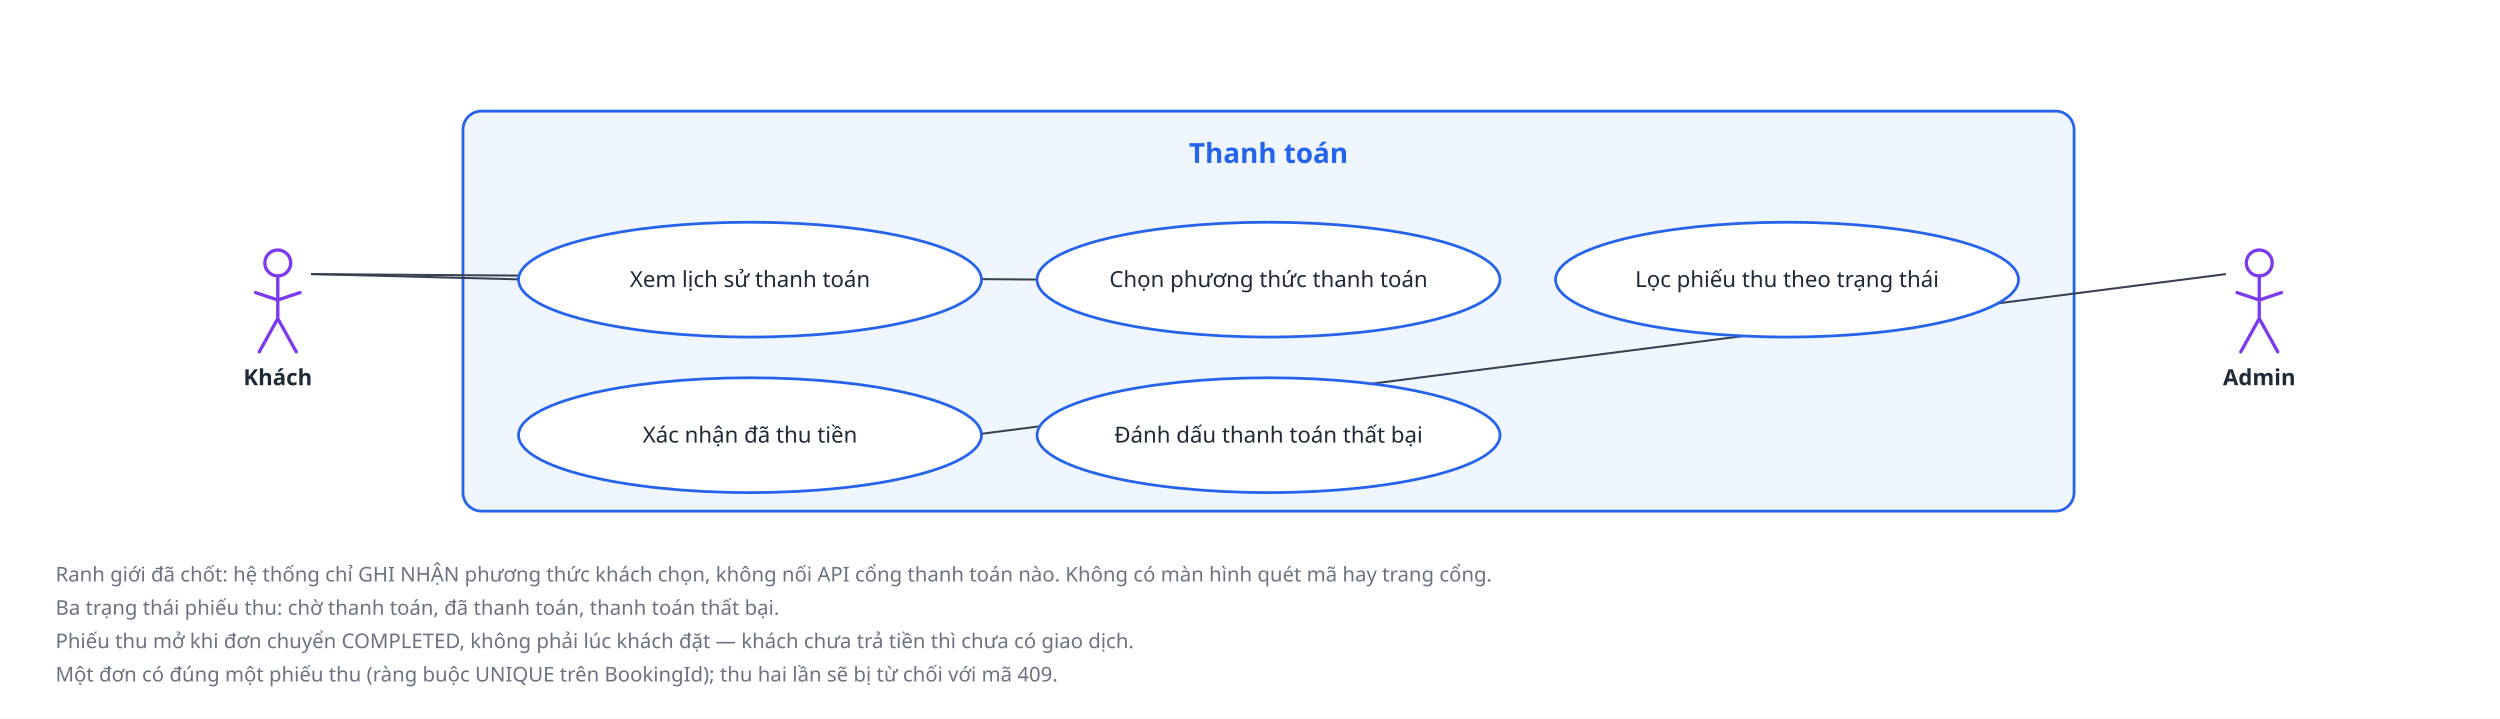
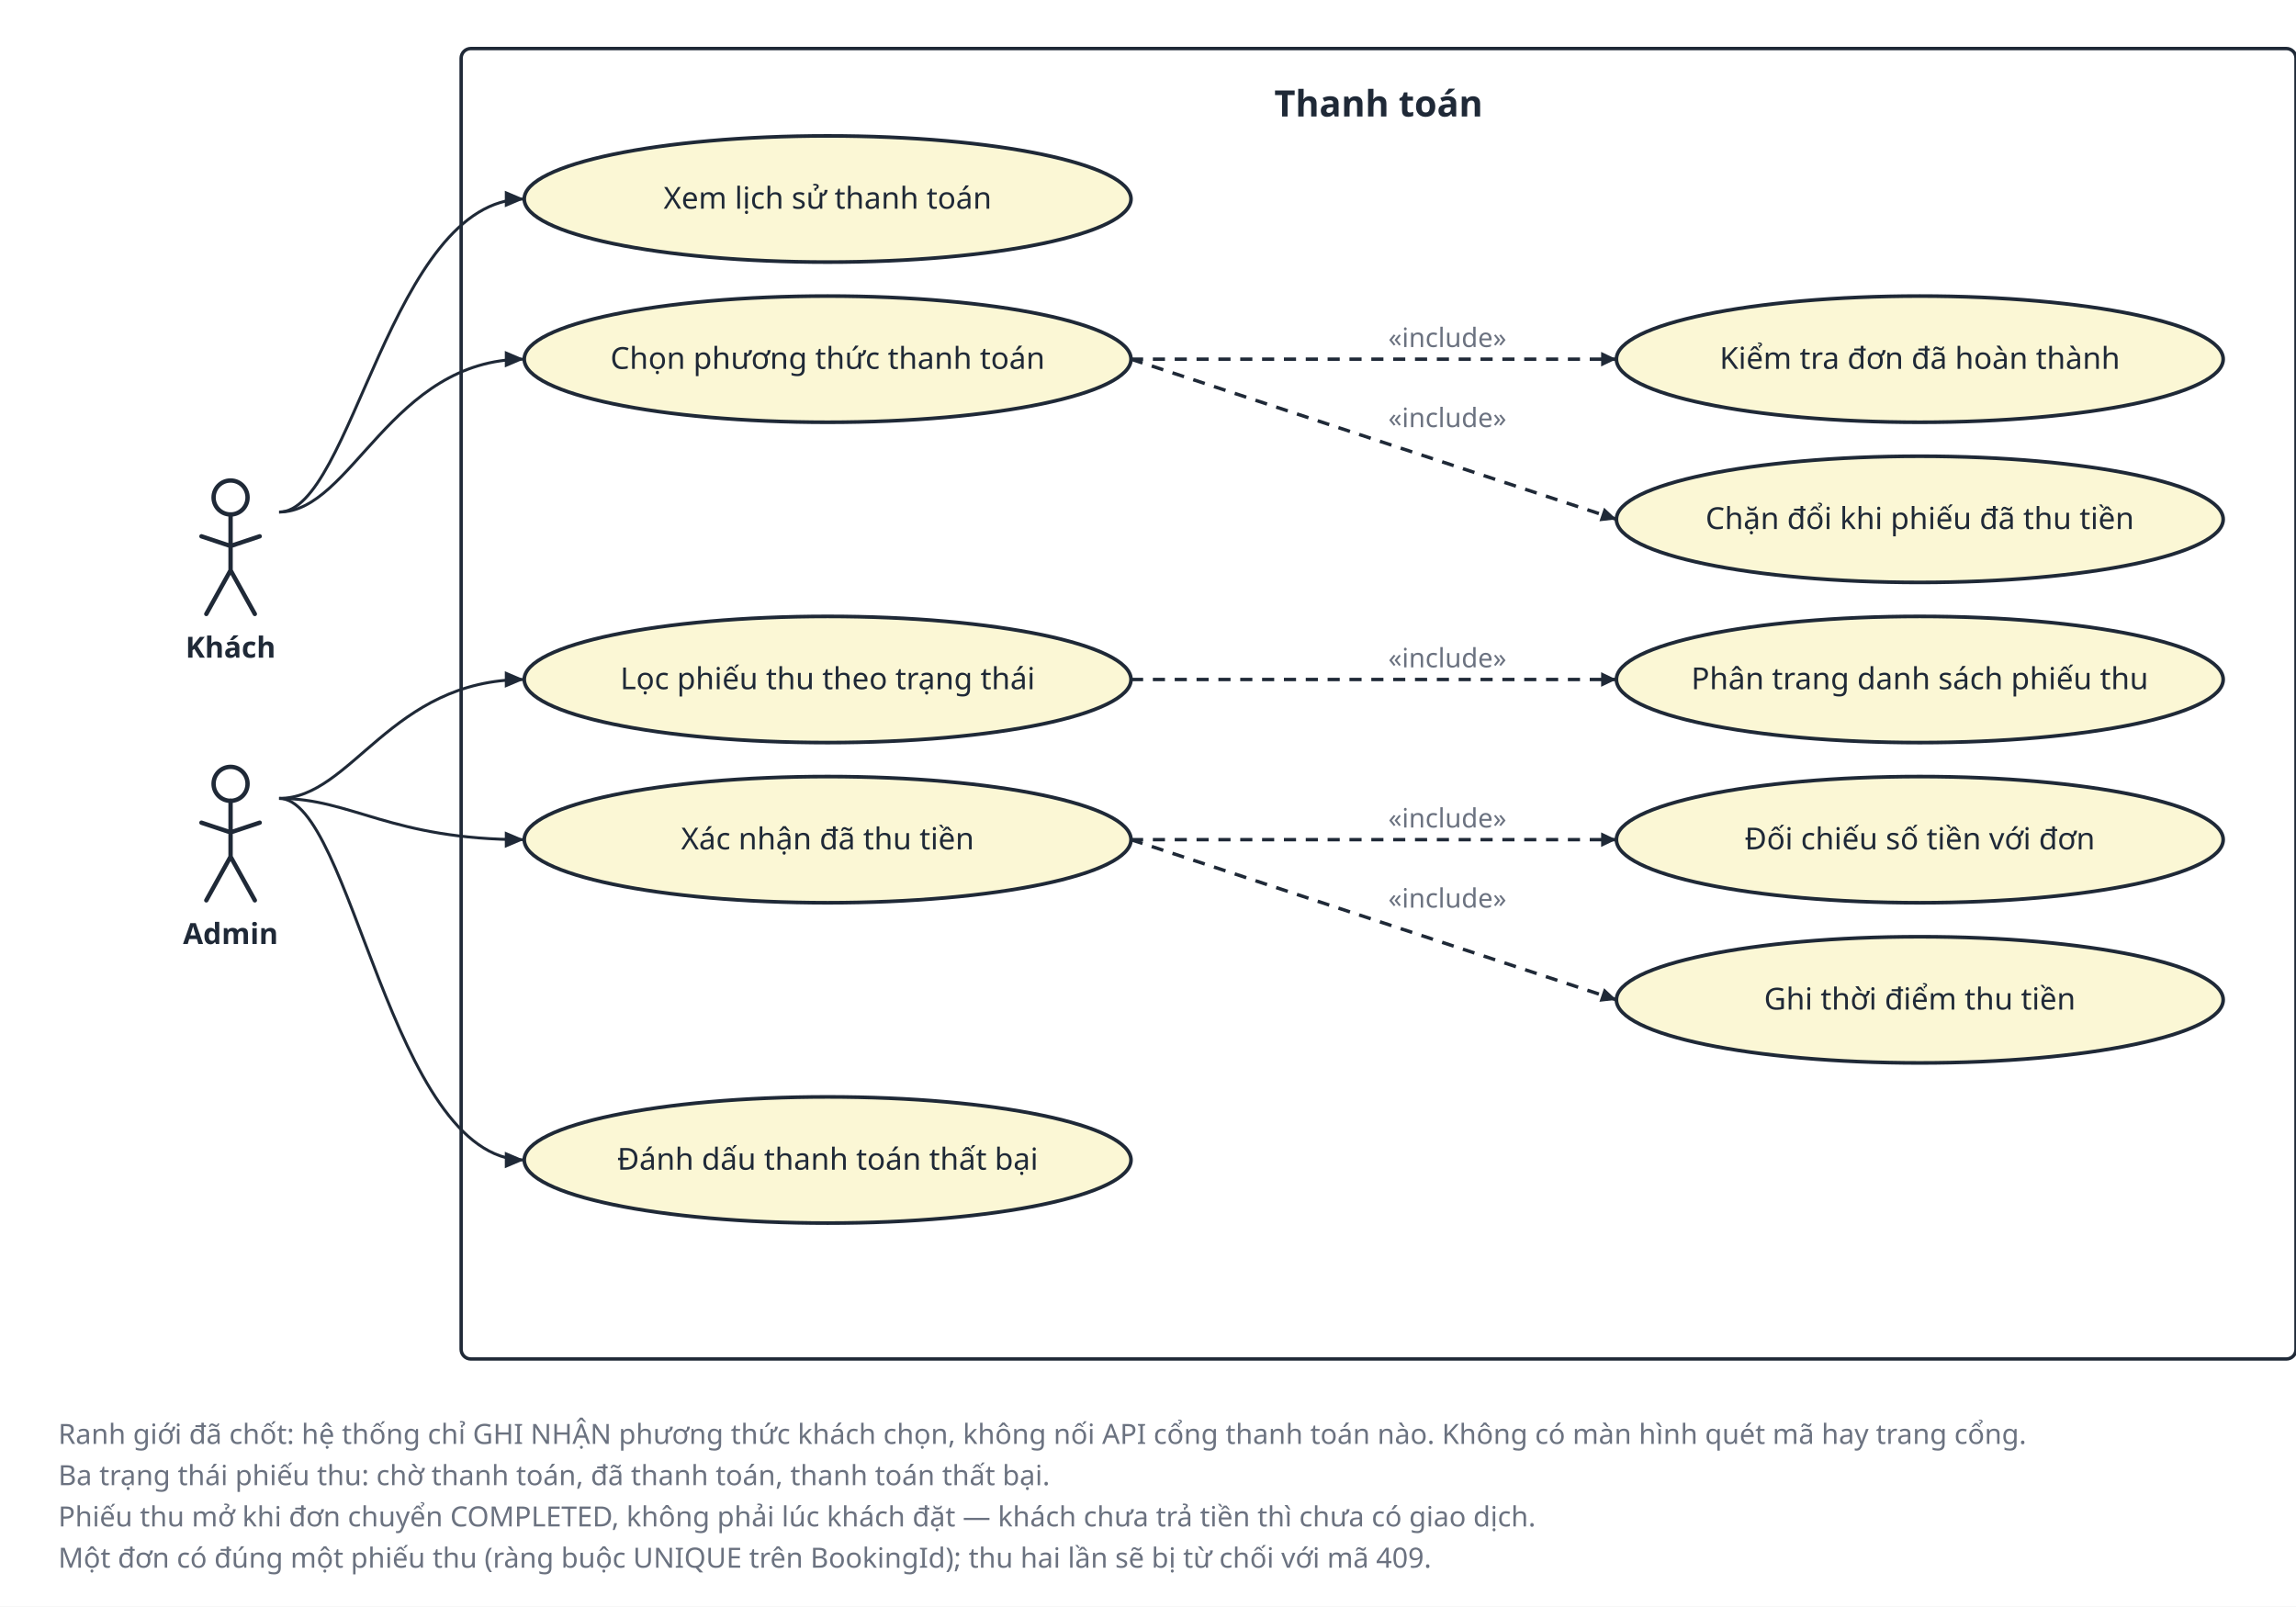
- <svg xmlns="http://www.w3.org/2000/svg" width="1350" height="388" viewBox="0 0 1350 388" font-family="'Segoe UI', 'Noto Sans', Arial, sans-serif">
-   <rect width="1350" height="388" fill="#ffffff" />
-   <rect x="250" y="60" width="870" height="216" rx="10" fill="#eff6ff" stroke="#2563eb" stroke-width="1.5" />
-   <text x="685" y="88" font-size="15" text-anchor="middle" fill="#2563eb" font-weight="700">Thanh toán</text>
-   <circle cx="150" cy="142" r="7" fill="none" stroke="#7c3aed" stroke-width="1.8" />
-   <path d="M 150 149 L 150 172 M 138 158 L 150 162 L 162 158          M 150 172 L 140 190 M 150 172 L 160 190" fill="none" stroke="#7c3aed" stroke-width="1.8" stroke-linecap="round" />
-   <text x="150" y="208" font-size="12" text-anchor="middle" fill="#1f2937" font-weight="600">Khách</text>
-   <line x1="168" y1="148" x2="286" y2="151" stroke="#374151" stroke-width="1.1" />
-   <line x1="168" y1="148" x2="566" y2="151" stroke="#374151" stroke-width="1.1" />
-   <circle cx="1220" cy="142" r="7" fill="none" stroke="#7c3aed" stroke-width="1.8" />
-   <path d="M 1220 149 L 1220 172 M 1208 158 L 1220 162 L 1232 158          M 1220 172 L 1210 190 M 1220 172 L 1230 190" fill="none" stroke="#7c3aed" stroke-width="1.8" stroke-linecap="round" />
-   <text x="1220" y="208" font-size="12" text-anchor="middle" fill="#1f2937" font-weight="600">Admin</text>
-   <line x1="1202" y1="148" x2="524" y2="235" stroke="#374151" stroke-width="1.1" />
-   <ellipse cx="405" cy="151" rx="125" ry="31" fill="#ffffff" stroke="#2563eb" stroke-width="1.5" />
-   <text x="405" y="155" font-size="12" text-anchor="middle" fill="#1f2937" font-weight="400">Xem lịch sử thanh toán</text>
-   <ellipse cx="685" cy="151" rx="125" ry="31" fill="#ffffff" stroke="#2563eb" stroke-width="1.5" />
-   <text x="685" y="155" font-size="12" text-anchor="middle" fill="#1f2937" font-weight="400">Chọn phương thức thanh toán</text>
-   <ellipse cx="965" cy="151" rx="125" ry="31" fill="#ffffff" stroke="#2563eb" stroke-width="1.5" />
-   <text x="965" y="155" font-size="12" text-anchor="middle" fill="#1f2937" font-weight="400">Lọc phiếu thu theo trạng thái</text>
-   <ellipse cx="405" cy="235" rx="125" ry="31" fill="#ffffff" stroke="#2563eb" stroke-width="1.5" />
-   <text x="405" y="239" font-size="12" text-anchor="middle" fill="#1f2937" font-weight="400">Xác nhận đã thu tiền</text>
-   <ellipse cx="685" cy="235" rx="125" ry="31" fill="#ffffff" stroke="#2563eb" stroke-width="1.5" />
-   <text x="685" y="239" font-size="12" text-anchor="middle" fill="#1f2937" font-weight="400">Đánh dấu thanh toán thất bại</text>
-   <text x="30" y="314" font-size="11" text-anchor="start" fill="#6b7280" font-weight="400">Ranh giới đã chốt: hệ thống chỉ GHI NHẬN phương thức khách chọn, không nối API cổng thanh toán nào. Không có màn hình quét mã hay trang cổng.</text>
-   <text x="30" y="332" font-size="11" text-anchor="start" fill="#6b7280" font-weight="400">Ba trạng thái phiếu thu: chờ thanh toán, đã thanh toán, thanh toán thất bại.</text>
-   <text x="30" y="350" font-size="11" text-anchor="start" fill="#6b7280" font-weight="400">Phiếu thu mở khi đơn chuyển COMPLETED, không phải lúc khách đặt — khách chưa trả tiền thì chưa có giao dịch.</text>
-   <text x="30" y="368" font-size="11" text-anchor="start" fill="#6b7280" font-weight="400">Một đơn có đúng một phiếu thu (ràng buộc UNIQUE trên BookingId); thu hai lần sẽ bị từ chối với mã 409.</text>
+ <svg xmlns="http://www.w3.org/2000/svg" width="946" height="662" viewBox="0 0 946 662" font-family="'Segoe UI', 'Noto Sans', Arial, sans-serif" role="img">
+   <rect width="946" height="662" fill="#ffffff" />
+   <rect x="190" y="20" width="756" height="540" rx="4" fill="#ffffff" stroke="#1f2937" stroke-width="1.4" />
+   <text x="568" y="48" font-size="15" text-anchor="middle" fill="#1f2937" font-weight="700">Thanh toán</text>
+   <line x1="466" y1="148" x2="666" y2="148" stroke="#1f2937" stroke-width="1.4" stroke-dasharray="5 4" />
+   <polygon points="666,148 659.7,151.0 659.7,145.0" fill="#1f2937" />
+   <rect x="572" y="133" width="58.9" height="14" fill="#ffffff" />
+   <text x="572" y="143" font-size="11" text-anchor="start" fill="#6b7280" font-weight="400">«include»</text>
+   <line x1="466" y1="148" x2="666" y2="214" stroke="#1f2937" stroke-width="1.4" stroke-dasharray="5 4" />
+   <polygon points="666,214 659.0,214.8 660.9,209.2" fill="#1f2937" />
+   <rect x="572" y="166" width="58.9" height="14" fill="#ffffff" />
+   <text x="572" y="176" font-size="11" text-anchor="start" fill="#6b7280" font-weight="400">«include»</text>
+   <line x1="466" y1="346" x2="666" y2="346" stroke="#1f2937" stroke-width="1.4" stroke-dasharray="5 4" />
+   <polygon points="666,346 659.7,349.0 659.7,343.0" fill="#1f2937" />
+   <rect x="572" y="331" width="58.9" height="14" fill="#ffffff" />
+   <text x="572" y="341" font-size="11" text-anchor="start" fill="#6b7280" font-weight="400">«include»</text>
+   <line x1="466" y1="346" x2="666" y2="412" stroke="#1f2937" stroke-width="1.4" stroke-dasharray="5 4" />
+   <polygon points="666,412 659.0,412.8 660.9,407.2" fill="#1f2937" />
+   <rect x="572" y="364" width="58.9" height="14" fill="#ffffff" />
+   <text x="572" y="374" font-size="11" text-anchor="start" fill="#6b7280" font-weight="400">«include»</text>
+   <line x1="466" y1="280" x2="666" y2="280" stroke="#1f2937" stroke-width="1.4" stroke-dasharray="5 4" />
+   <polygon points="666,280 659.7,283.0 659.7,277.0" fill="#1f2937" />
+   <rect x="572" y="265" width="58.9" height="14" fill="#ffffff" />
+   <text x="572" y="275" font-size="11" text-anchor="start" fill="#6b7280" font-weight="400">«include»</text>
+   <path d="M 115 211 C 145 211, 161 82, 216 82" fill="none" stroke="#1f2937" stroke-width="1.2" />
+   <polygon points="216,82 208,78.6 208,85.4" fill="#1f2937" />
+   <path d="M 115 211 C 145 211, 161 148, 216 148" fill="none" stroke="#1f2937" stroke-width="1.2" />
+   <polygon points="216,148 208,144.6 208,151.4" fill="#1f2937" />
+   <path d="M 115 329 C 145 329, 161 280, 216 280" fill="none" stroke="#1f2937" stroke-width="1.2" />
+   <polygon points="216,280 208,276.6 208,283.4" fill="#1f2937" />
+   <path d="M 115 329 C 145 329, 161 346, 216 346" fill="none" stroke="#1f2937" stroke-width="1.2" />
+   <polygon points="216,346 208,342.6 208,349.4" fill="#1f2937" />
+   <path d="M 115 329 C 145 329, 161 478, 216 478" fill="none" stroke="#1f2937" stroke-width="1.2" />
+   <polygon points="216,478 208,474.6 208,481.4" fill="#1f2937" />
+   <circle cx="95" cy="205" r="7" fill="none" stroke="#1f2937" stroke-width="1.8" />
+   <path d="M 95 212 L 95 235 M 83 221 L 95 225 L 107 221          M 95 235 L 85 253 M 95 235 L 105 253" fill="none" stroke="#1f2937" stroke-width="1.8" stroke-linecap="round" />
+   <text x="95" y="271" font-size="12" text-anchor="middle" fill="#1f2937" font-weight="600">Khách</text>
+   <circle cx="95" cy="323" r="7" fill="none" stroke="#1f2937" stroke-width="1.8" />
+   <path d="M 95 330 L 95 353 M 83 339 L 95 343 L 107 339          M 95 353 L 85 371 M 95 353 L 105 371" fill="none" stroke="#1f2937" stroke-width="1.8" stroke-linecap="round" />
+   <text x="95" y="389" font-size="12" text-anchor="middle" fill="#1f2937" font-weight="600">Admin</text>
+   <ellipse cx="341" cy="82" rx="125" ry="26" fill="#fbf7d5" stroke="#1f2937" stroke-width="1.5" />
+   <text x="341" y="86" font-size="12.5" text-anchor="middle" fill="#1f2937" font-weight="400">Xem lịch sử thanh toán</text>
+   <ellipse cx="341" cy="148" rx="125" ry="26" fill="#fbf7d5" stroke="#1f2937" stroke-width="1.5" />
+   <text x="341" y="152" font-size="12.5" text-anchor="middle" fill="#1f2937" font-weight="400">Chọn phương thức thanh toán</text>
+   <ellipse cx="791" cy="148" rx="125" ry="26" fill="#fbf7d5" stroke="#1f2937" stroke-width="1.5" />
+   <text x="791" y="152" font-size="12.5" text-anchor="middle" fill="#1f2937" font-weight="400">Kiểm tra đơn đã hoàn thành</text>
+   <ellipse cx="791" cy="214" rx="125" ry="26" fill="#fbf7d5" stroke="#1f2937" stroke-width="1.5" />
+   <text x="791" y="218" font-size="12.5" text-anchor="middle" fill="#1f2937" font-weight="400">Chặn đổi khi phiếu đã thu tiền</text>
+   <ellipse cx="341" cy="280" rx="125" ry="26" fill="#fbf7d5" stroke="#1f2937" stroke-width="1.5" />
+   <text x="341" y="284" font-size="12.5" text-anchor="middle" fill="#1f2937" font-weight="400">Lọc phiếu thu theo trạng thái</text>
+   <ellipse cx="791" cy="280" rx="125" ry="26" fill="#fbf7d5" stroke="#1f2937" stroke-width="1.5" />
+   <text x="791" y="284" font-size="12.5" text-anchor="middle" fill="#1f2937" font-weight="400">Phân trang danh sách phiếu thu</text>
+   <ellipse cx="341" cy="346" rx="125" ry="26" fill="#fbf7d5" stroke="#1f2937" stroke-width="1.5" />
+   <text x="341" y="350" font-size="12.5" text-anchor="middle" fill="#1f2937" font-weight="400">Xác nhận đã thu tiền</text>
+   <ellipse cx="791" cy="346" rx="125" ry="26" fill="#fbf7d5" stroke="#1f2937" stroke-width="1.5" />
+   <text x="791" y="350" font-size="12.5" text-anchor="middle" fill="#1f2937" font-weight="400">Đối chiếu số tiền với đơn</text>
+   <ellipse cx="791" cy="412" rx="125" ry="26" fill="#fbf7d5" stroke="#1f2937" stroke-width="1.5" />
+   <text x="791" y="416" font-size="12.5" text-anchor="middle" fill="#1f2937" font-weight="400">Ghi thời điểm thu tiền</text>
+   <ellipse cx="341" cy="478" rx="125" ry="26" fill="#fbf7d5" stroke="#1f2937" stroke-width="1.5" />
+   <text x="341" y="482" font-size="12.5" text-anchor="middle" fill="#1f2937" font-weight="400">Đánh dấu thanh toán thất bại</text>
+   <text x="24" y="595" font-size="11.5" text-anchor="start" fill="#6b7280" font-weight="400">Ranh giới đã chốt: hệ thống chỉ GHI NHẬN phương thức khách chọn, không nối API cổng thanh toán nào. Không có màn hình quét mã hay trang cổng.</text>
+   <text x="24" y="612" font-size="11.5" text-anchor="start" fill="#6b7280" font-weight="400">Ba trạng thái phiếu thu: chờ thanh toán, đã thanh toán, thanh toán thất bại.</text>
+   <text x="24" y="629" font-size="11.5" text-anchor="start" fill="#6b7280" font-weight="400">Phiếu thu mở khi đơn chuyển COMPLETED, không phải lúc khách đặt — khách chưa trả tiền thì chưa có giao dịch.</text>
+   <text x="24" y="646" font-size="11.5" text-anchor="start" fill="#6b7280" font-weight="400">Một đơn có đúng một phiếu thu (ràng buộc UNIQUE trên BookingId); thu hai lần sẽ bị từ chối với mã 409.</text>
</svg>
